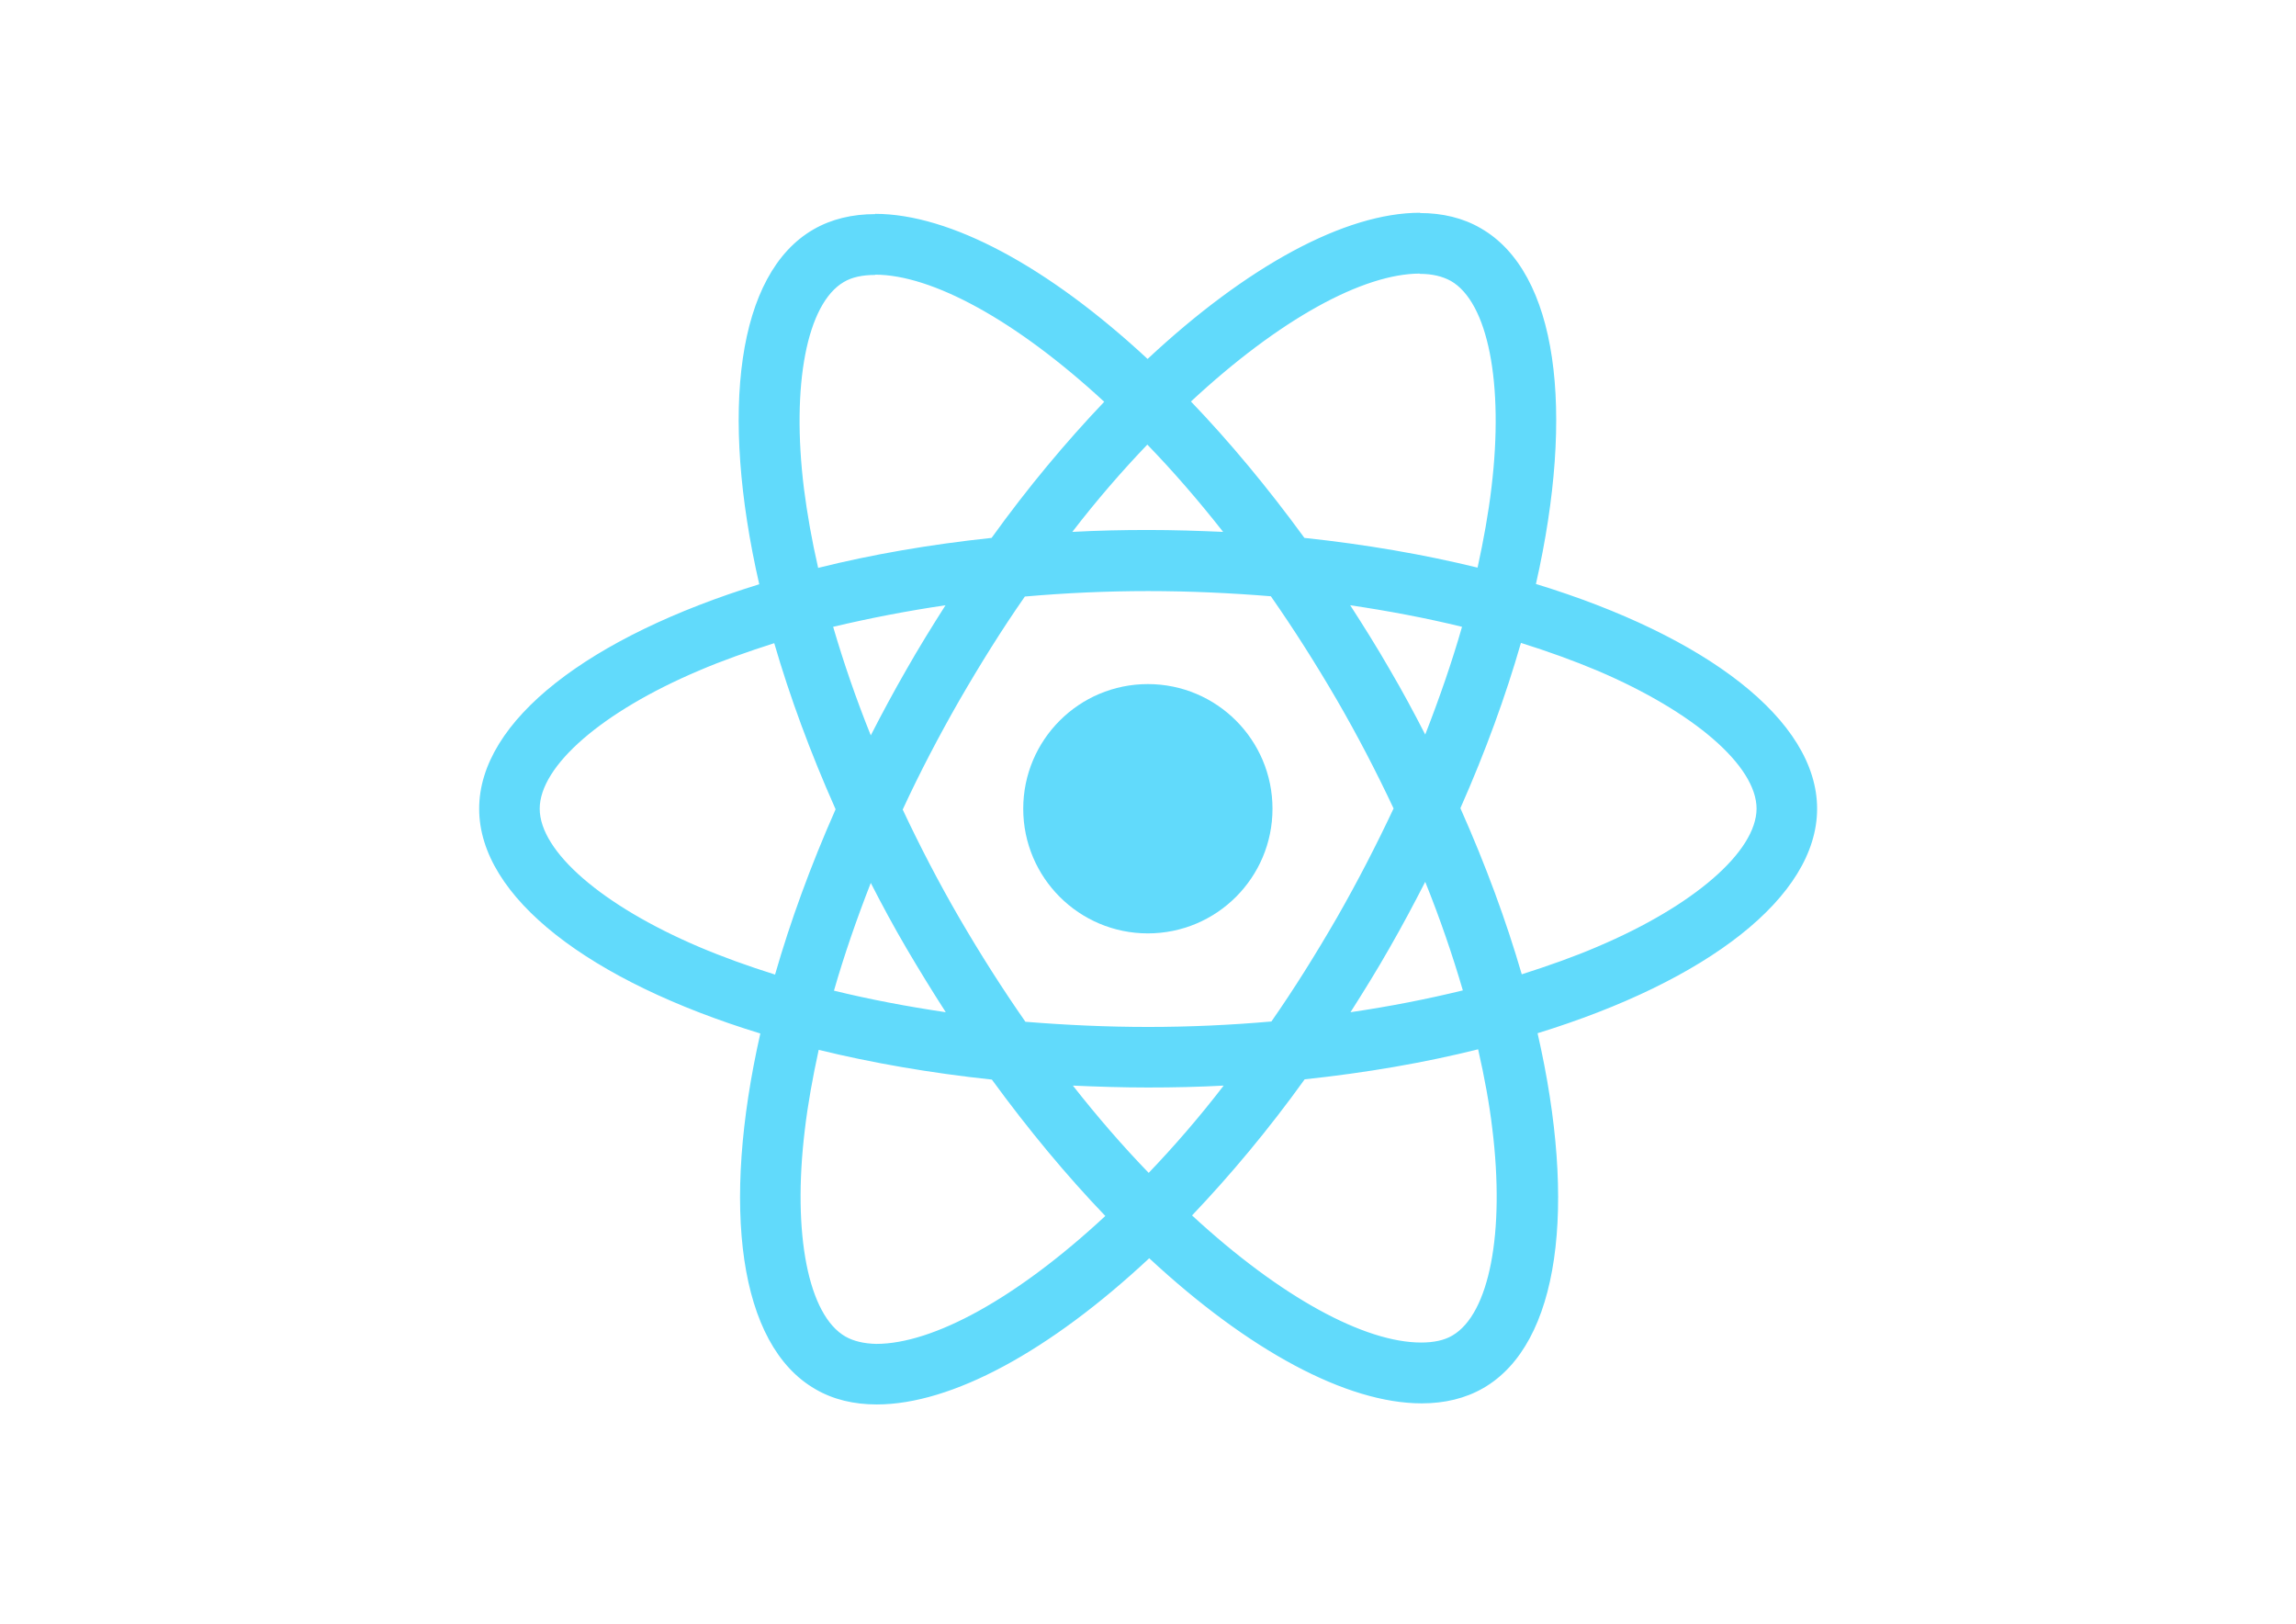
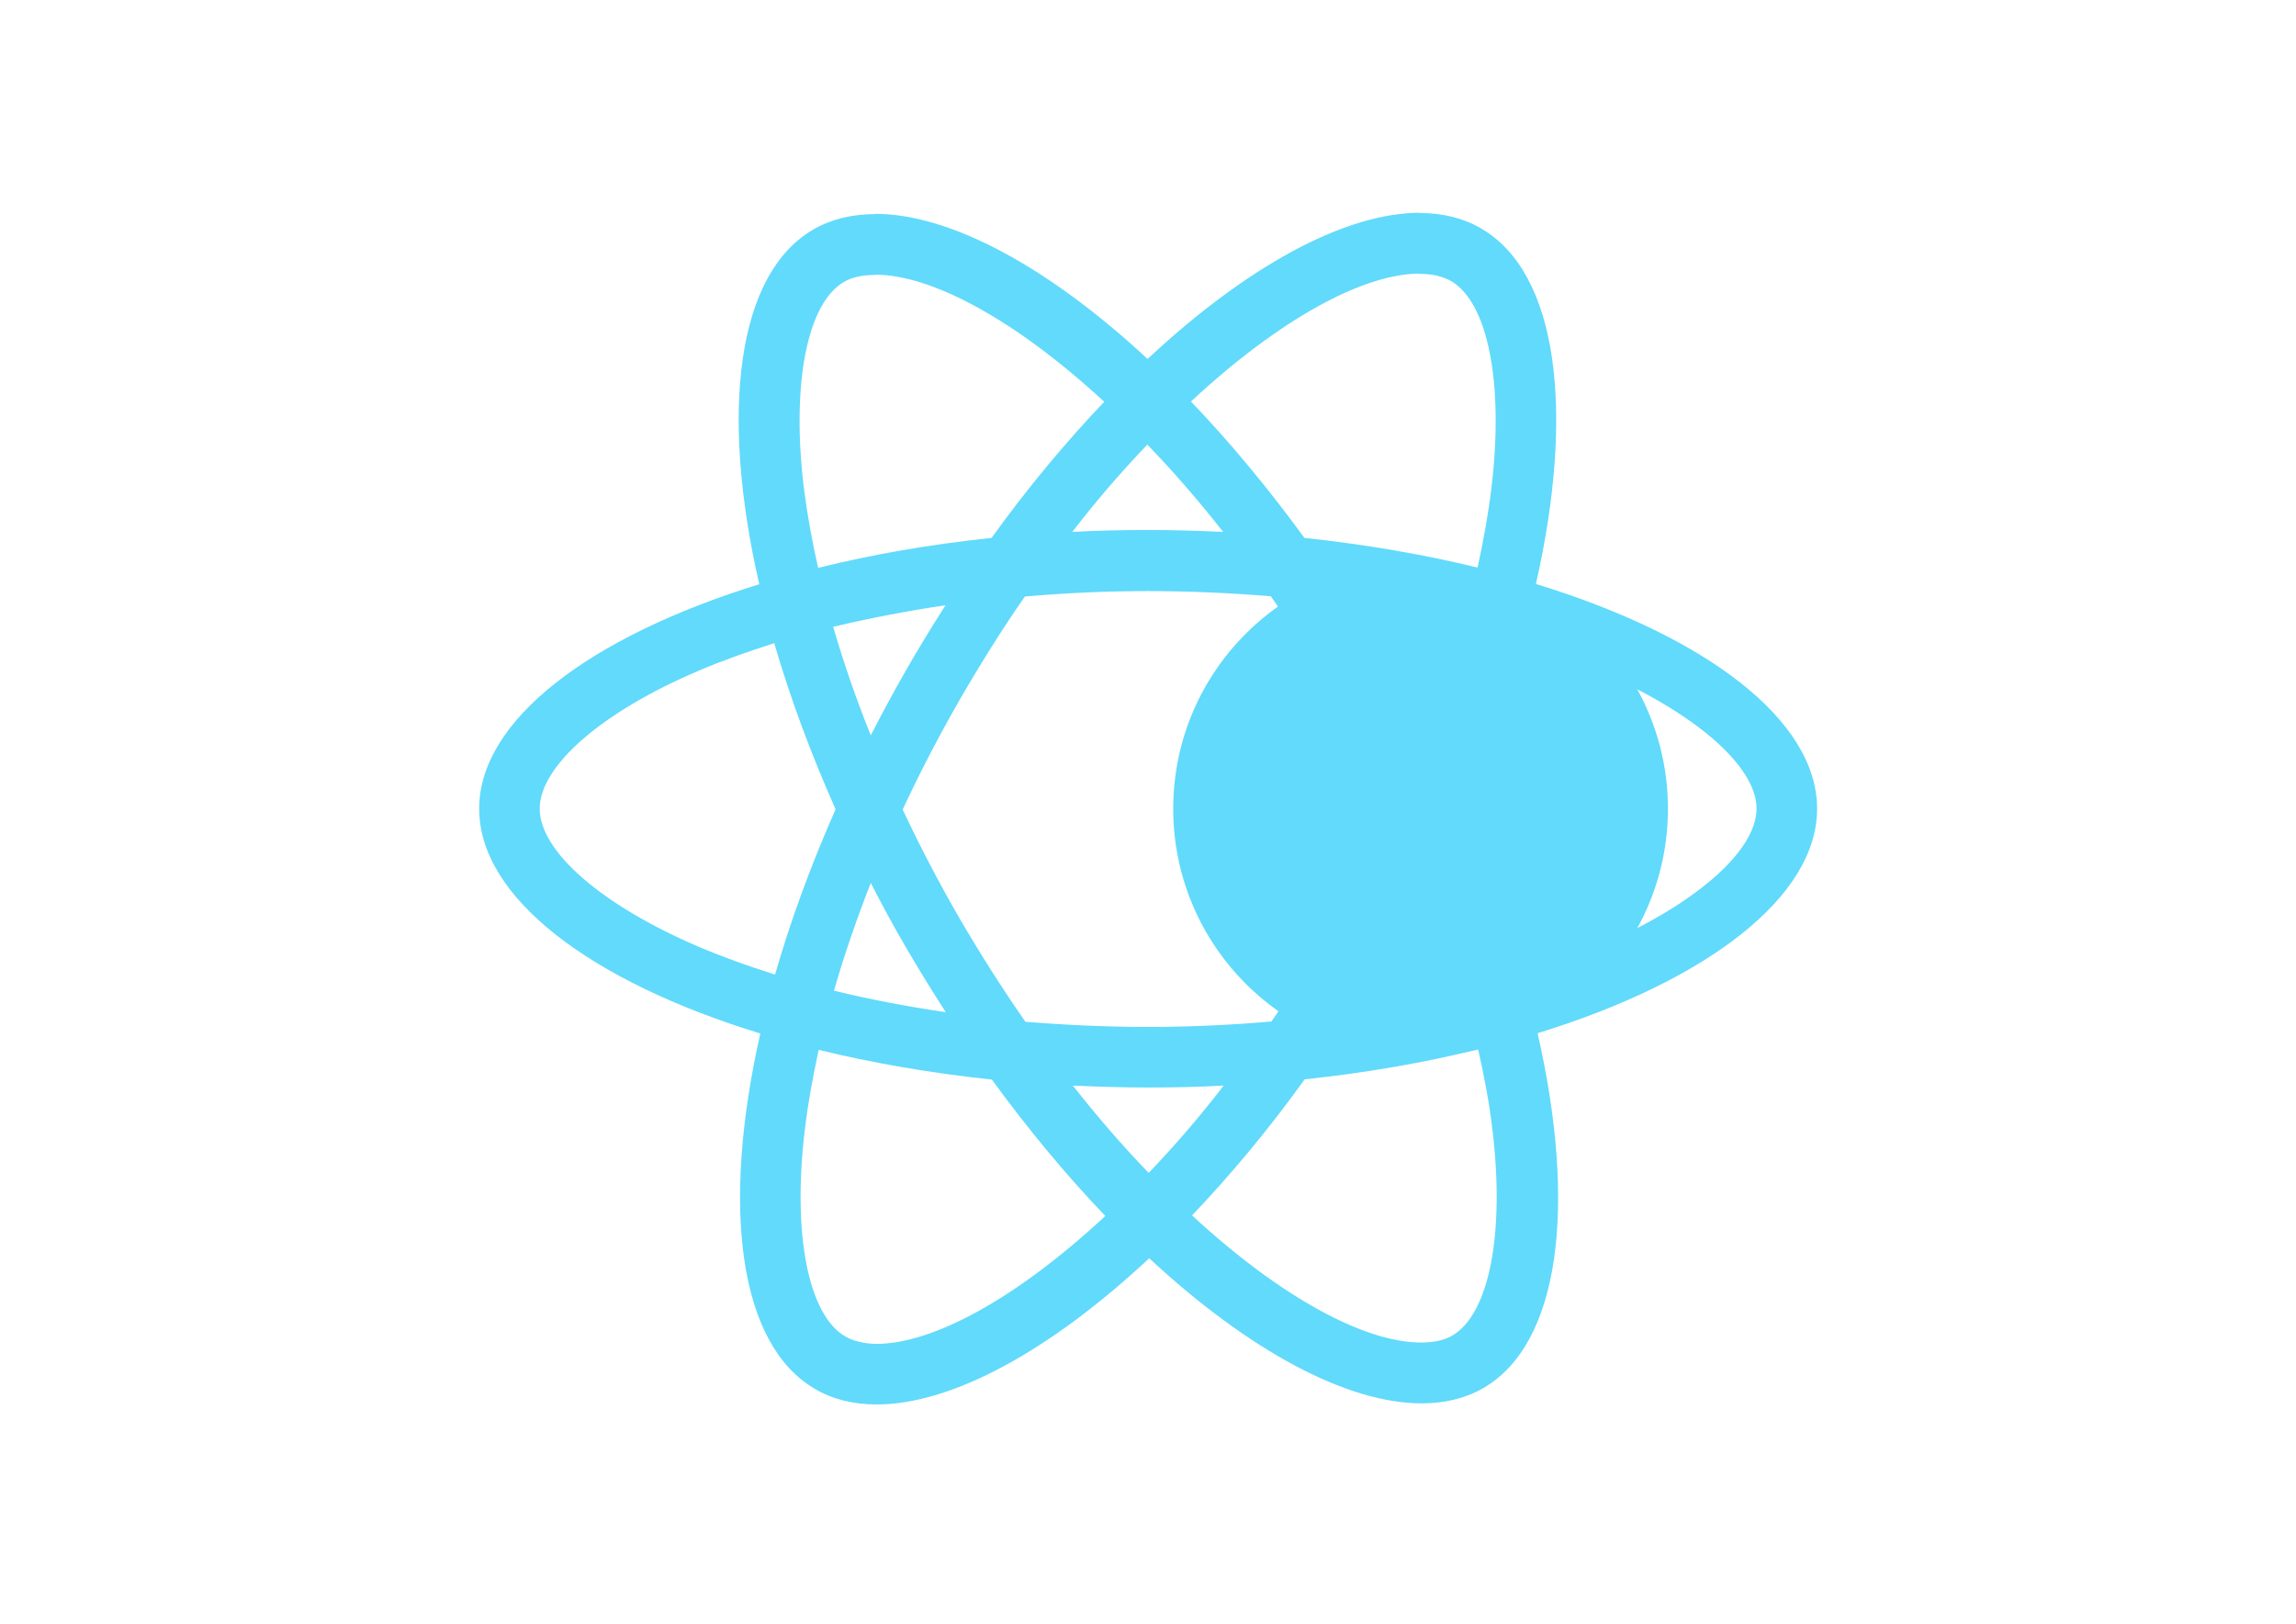
<svg xmlns="http://www.w3.org/2000/svg" viewBox="0 0 841.9 595.3">
  <g fill="#61DAFB">
    <path d="M666.3 296.5c0-32.5-40.7-63.3-103.1-82.4 14.4-63.6 8-114.2-20.2-130.4-6.5-3.8-14.1-5.6-22.4-5.6v22.3c4.6 0 8.3.9 11.4 2.6 13.6 7.8 19.5 37.5 14.9 75.7-1.1 9.4-2.9 19.3-5.1 29.4-19.6-4.8-41-8.5-63.5-10.9-13.5-18.5-27.5-35.3-41.6-50 32.6-30.3 63.2-46.9 84-46.9V78c-27.5 0-63.5 19.6-99.9 53.6-36.4-33.8-72.4-53.2-99.9-53.2v22.3c20.7 0 51.4 16.5 84 46.6-14 14.7-28 31.4-41.3 49.9-22.6 2.4-44 6.1-63.6 11-2.3-10-4-19.7-5.2-29-4.7-38.2 1.1-67.9 14.6-75.8 3-1.8 6.9-2.6 11.5-2.6V78.5c-8.4 0-16 1.8-22.6 5.6-28.1 16.2-34.4 66.7-19.9 130.1-62.2 19.2-102.7 49.9-102.7 82.3 0 32.5 40.7 63.3 103.1 82.4-14.4 63.6-8 114.2 20.2 130.4 6.5 3.8 14.1 5.6 22.5 5.6 27.5 0 63.5-19.6 99.9-53.6 36.4 33.8 72.4 53.2 99.9 53.2 8.4 0 16-1.8 22.6-5.6 28.1-16.2 34.4-66.7 19.9-130.1 62-19.1 102.5-49.9 102.5-82.3zm-130.2-66.7c-3.7 12.9-8.3 26.2-13.5 39.5-4.1-8-8.4-16-13.1-24-4.6-8-9.5-15.8-14.4-23.4 14.2 2.1 27.9 4.7 41 7.9zm-45.8 106.5c-7.8 13.5-15.8 26.3-24.1 38.2-14.9 1.3-30 2-45.2 2-15.1 0-30.2-.7-45-1.9-8.3-11.9-16.4-24.6-24.2-38-7.6-13.1-14.5-26.4-20.8-39.8 6.2-13.4 13.2-26.8 20.7-39.9 7.8-13.5 15.8-26.3 24.1-38.2 14.9-1.3 30-2 45.2-2 15.1 0 30.2.7 45 1.9 8.3 11.9 16.4 24.6 24.2 38 7.6 13.1 14.5 26.4 20.8 39.8-6.3 13.4-13.2 26.8-20.7 39.9zm32.3-13c5.4 13.4 10 26.8 13.8 39.8-13.1 3.2-26.9 5.9-41.2 8 4.9-7.7 9.8-15.6 14.4-23.7 4.6-8 8.9-16.1 13-24.1zM421.2 430c-9.3-9.6-18.6-20.3-27.8-32 9 .4 18.2.7 27.5.7 9.4 0 18.7-.2 27.8-.7-9 11.7-18.3 22.4-27.5 32zm-74.4-58.9c-14.2-2.1-27.9-4.7-41-7.9 3.7-12.9 8.3-26.2 13.5-39.5 4.1 8 8.4 16 13.1 24 4.7 8 9.5 15.8 14.4 23.4zM420.7 163c9.3 9.6 18.6 20.3 27.8 32-9-.4-18.2-.7-27.5-.7-9.4 0-18.7.2-27.8.7 9-11.7 18.3-22.4 27.5-32zm-74 58.9c-4.9 7.7-9.8 15.6-14.4 23.7-4.6 8-8.9 16-13 24-5.4-13.4-10-26.8-13.8-39.8 13.1-3.1 26.9-5.8 41.2-7.9zm-90.5 125.2c-35.4-15.1-58.3-34.9-58.3-50.6 0-15.7 22.9-35.6 58.3-50.6 8.6-3.7 18-7 27.7-10.1 5.7 19.6 13.2 40 22.5 60.9-9.2 20.8-16.6 41.1-22.2 60.6-9.9-3.1-19.3-6.5-28-10.2zM310 490c-13.6-7.8-19.5-37.5-14.9-75.7 1.1-9.4 2.9-19.3 5.1-29.4 19.6 4.8 41 8.5 63.5 10.9 13.5 18.5 27.5 35.3 41.6 50-32.6 30.3-63.2 46.9-84 46.9-4.5-.1-8.3-1-11.3-2.7zm237.2-76.2c4.7 38.2-1.1 67.9-14.6 75.8-3 1.8-6.9 2.6-11.5 2.6-20.7 0-51.4-16.5-84-46.6 14-14.7 28-31.4 41.3-49.9 22.6-2.4 44-6.1 63.6-11 2.3 10.1 4.1 19.8 5.2 29.1zm38.5-66.7c-8.6 3.7-18 7-27.7 10.1-5.7-19.6-13.2-40-22.5-60.9 9.2-20.8 16.6-41.1 22.2-60.6 9.9 3.1 19.3 6.5 28.1 10.2 35.4 15.1 58.3 34.9 58.3 50.6-.1 15.7-23 35.6-58.4 50.6zM320.8 78.4z" />
-     <circle cx="420.9" cy="296.5" r="45.7" />
-     <path d="M520.5 78.1z" />
+     <circle cx="520.9" cy="296.5" r="90.7" />
+     <path d="M300.5 78.1z" />
  </g>
</svg>
